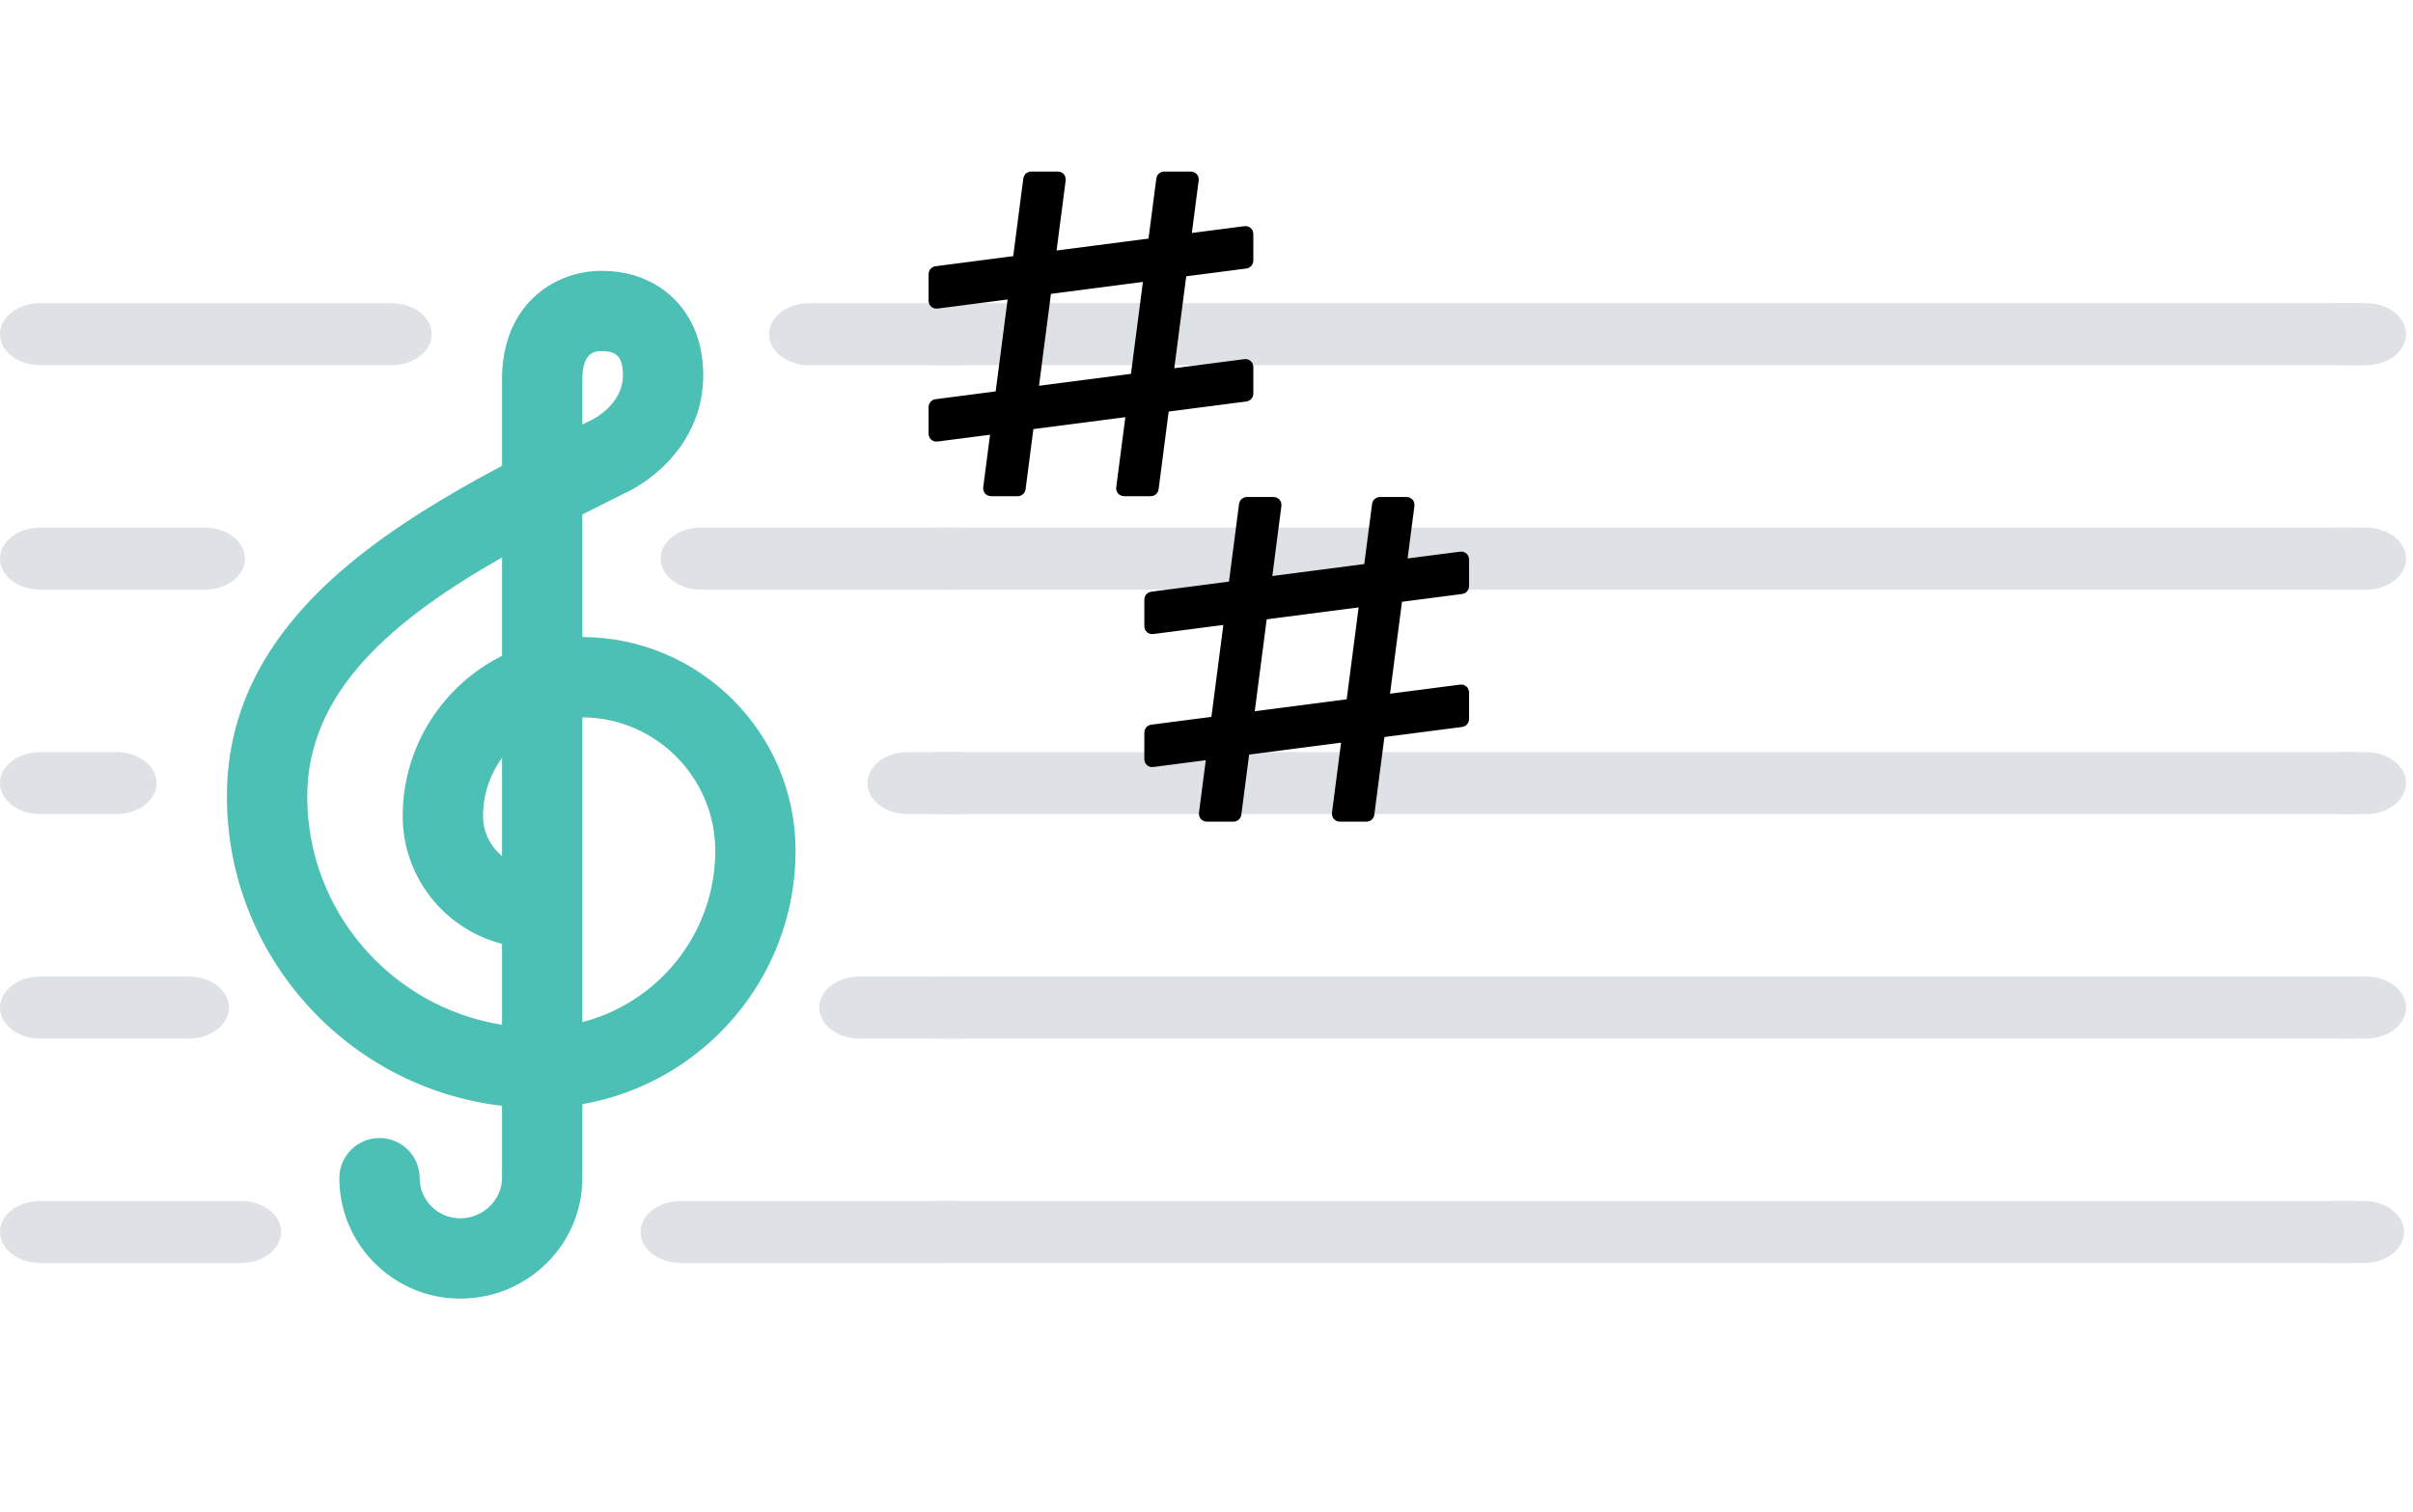
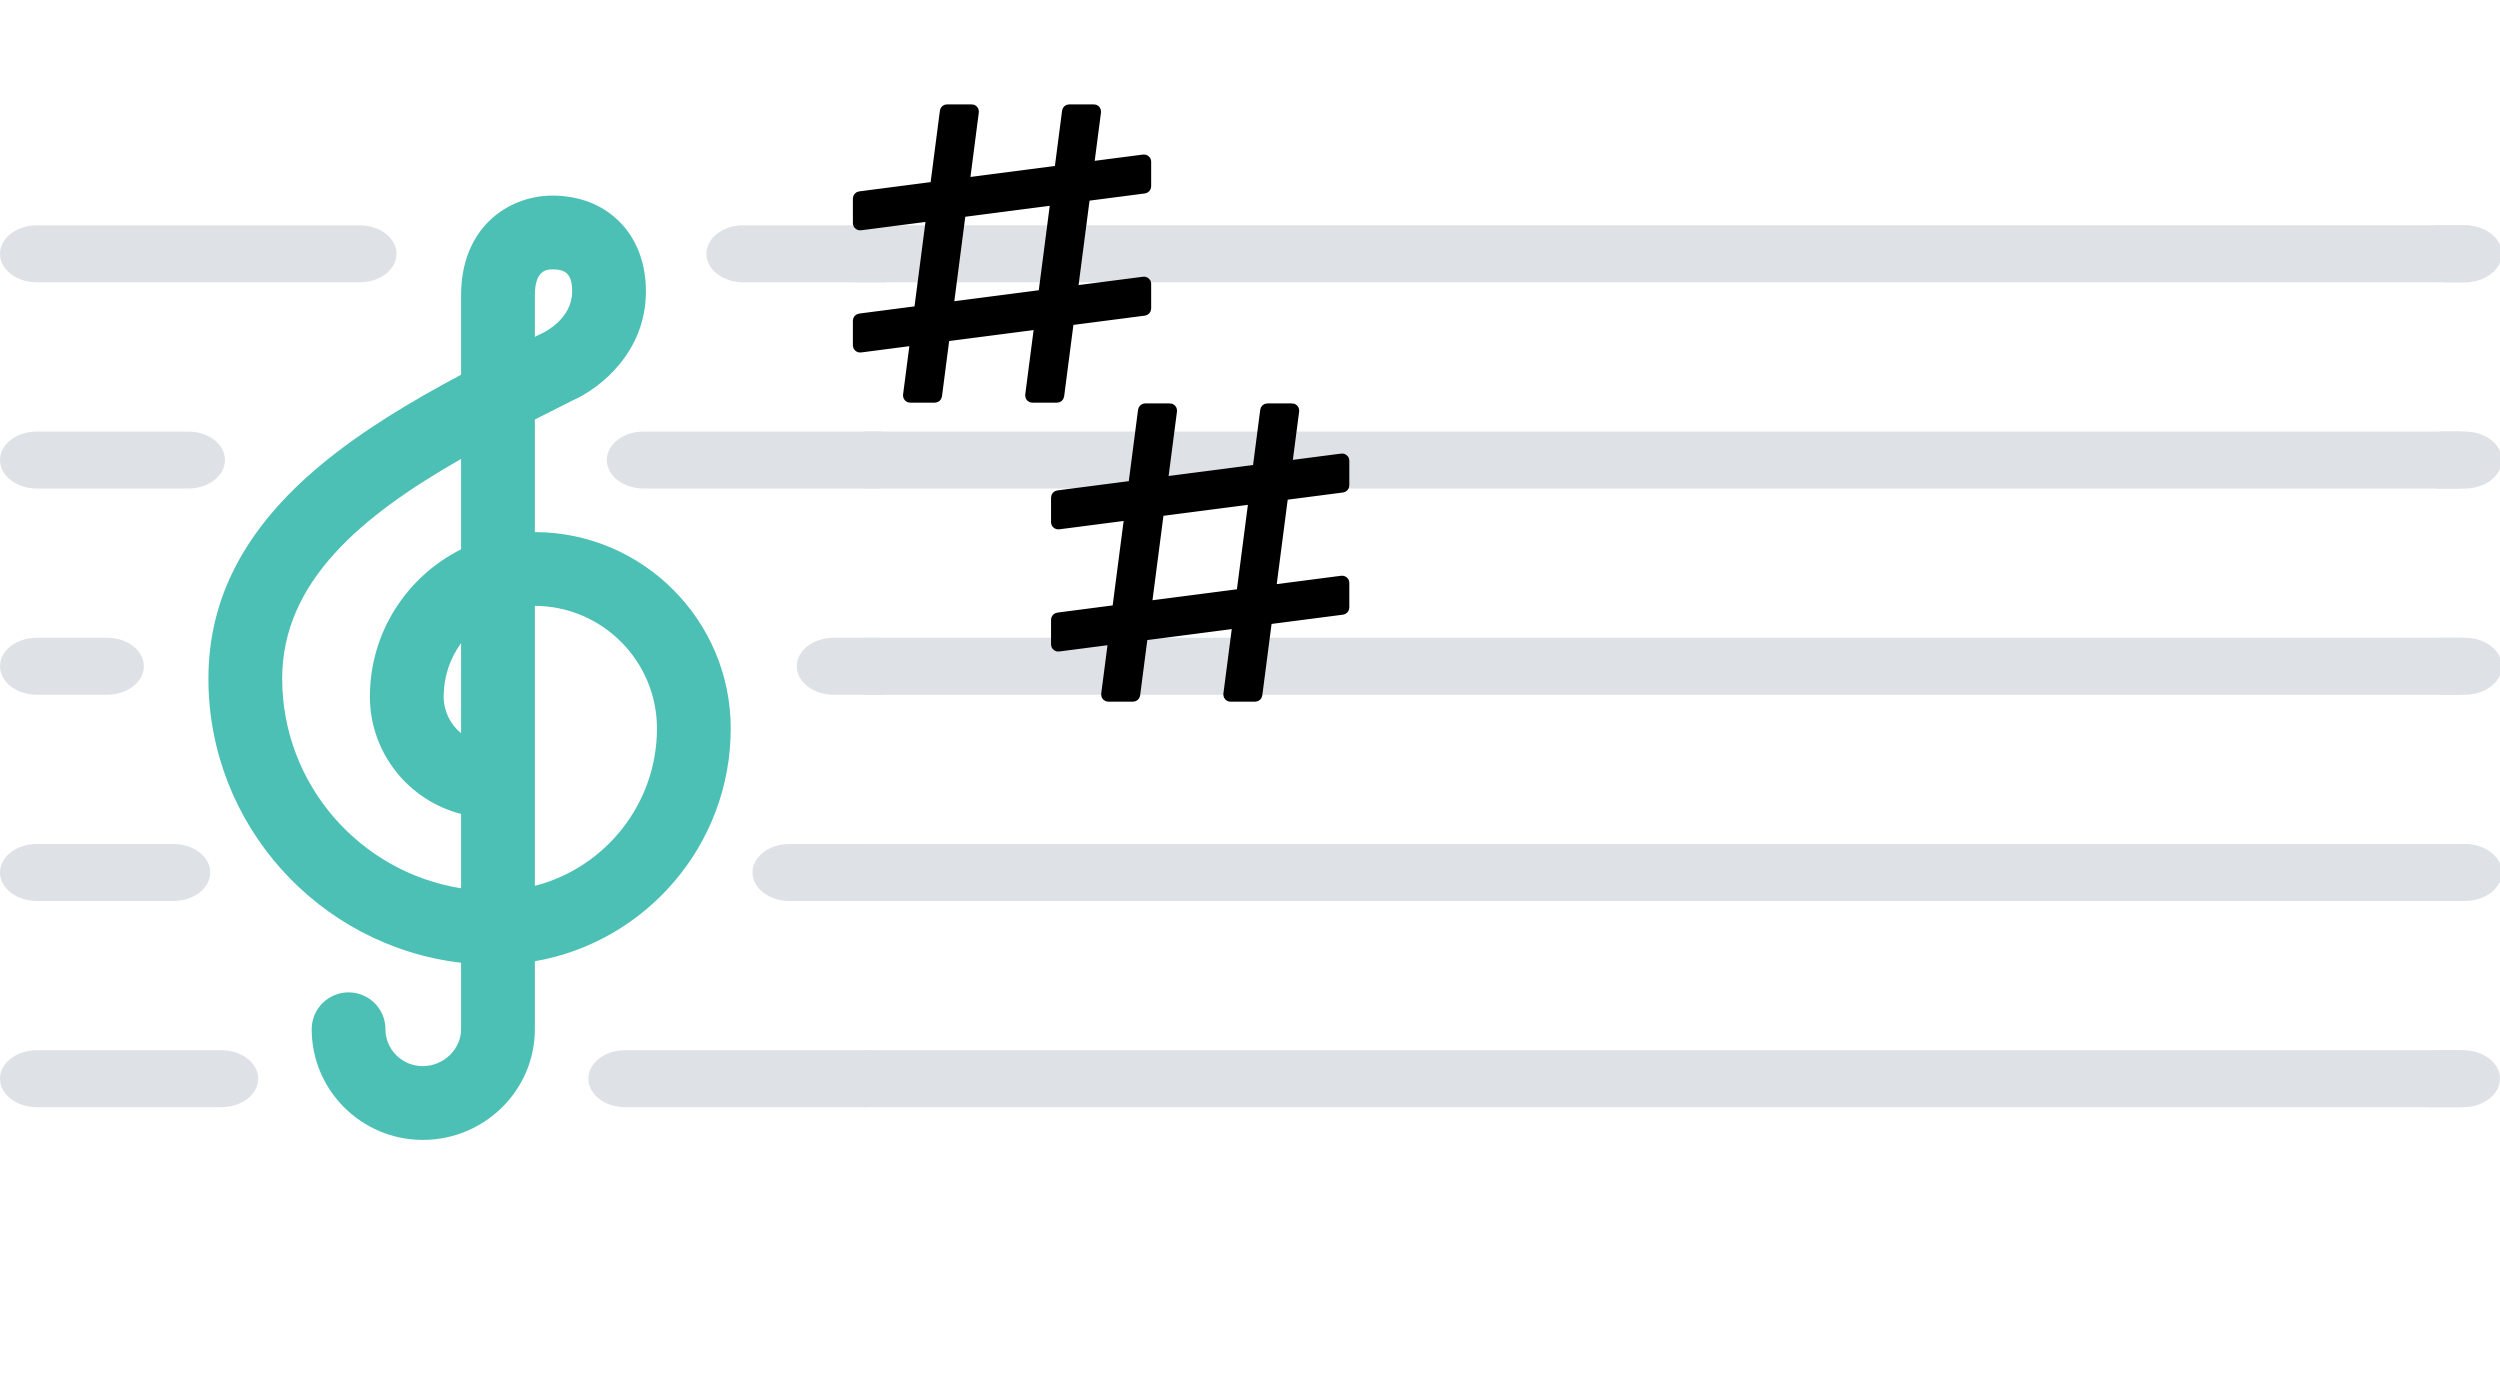
- <svg xmlns="http://www.w3.org/2000/svg" version="1.1" id="Capa_1" x="0px" y="0px" width="1397.14px" height="875.445px" viewBox="-20 -33.555 1397.14 875.445" enable-background="new -20 -33.555 1397.14 875.445" xml:space="preserve">
+ <svg xmlns="http://www.w3.org/2000/svg" version="1.1" id="Capa_1" x="0px" y="0px" width="1575.975px" height="875.445px" viewBox="-20 0 1575.975 875.445" enable-background="new -20 0 1575.975 875.445" xml:space="preserve">
  <g id="STAFF_2_">
    <g>
      <g>
        <g>
          <g>
-             <path fill="#DEE2E6" d="M1348.723,662.031h-18.794c-0.887,4.707-1.859,9.436-2.931,14.192       c-1.431,7.368-1.72,14.561-1.635,21.745h23.358c12.844,0,23.253-8.045,23.253-17.969S1361.566,662.031,1348.723,662.031z" />
-             <rect x="523.509" y="662.031" fill="#DEE2E6" width="819.58" height="35.938" />
-             <path fill="#DEE2E6" d="M529.14,676.224c1.07-4.757,2.044-9.485,2.931-14.192h-157.93c-12.843,0-23.254,8.045-23.254,17.969       s10.411,17.969,23.254,17.969h153.364C527.421,690.784,527.71,683.592,529.14,676.224z" />
-             <path fill="#DEE2E6" d="M119.519,662.031H3.253C-9.59,662.031-20,670.076-20,680s10.41,17.969,23.253,17.969h116.267       c12.843,0,23.253-8.045,23.253-17.969S132.362,662.031,119.519,662.031z" />
+             <path fill="#DEE2E6" d="M1532.723,662.031h-18.794c-0.887,4.707-1.859,9.436-2.931,14.191       c-1.432,7.368-1.721,14.562-1.636,21.745h23.358c12.844,0,23.253-8.045,23.253-17.969S1545.566,662.031,1532.723,662.031z" />
+             <rect x="524.51" y="662.031" fill="#DEE2E6" width="1007.182" height="35.938" />
+             <path fill="#DEE2E6" d="M529.14,676.224c1.07-4.757,2.044-9.484,2.931-14.191h-157.93c-12.843,0-23.254,8.045-23.254,17.969       s10.411,17.969,23.254,17.969h153.364C527.422,690.784,527.711,683.592,529.14,676.224z" />
+             <path fill="#DEE2E6" d="M119.519,662.031H3.253C-9.59,662.031-20,670.076-20,680s10.41,17.969,23.253,17.969H119.52       c12.843,0,23.253-8.045,23.253-17.969S132.362,662.031,119.519,662.031z" />
          </g>
          <g>
-             <path fill="#DEE2E6" d="M1349.885,532.031h-17.646c0.278,5.297,0.824,10.592,1.76,15.889       c0.771,6.706,1.275,13.383,1.542,20.049h14.345c12.843,0,23.253-8.044,23.253-17.969       C1373.139,540.076,1362.727,532.031,1349.885,532.031z" />
-             <rect x="523.509" y="532.031" fill="#DEE2E6" width="819.58" height="35.938" />
+             <path fill="#DEE2E6" d="M1533.885,532.031h-17.646c0.278,5.297,0.824,10.592,1.76,15.889       c0.771,6.706,1.275,13.383,1.543,20.049h14.345c12.843,0,23.253-8.044,23.253-17.969       C1557.139,540.076,1546.727,532.031,1533.885,532.031z" />
+             <rect x="524.51" y="532.031" fill="#DEE2E6" width="1007.182" height="35.938" />
            <path fill="#DEE2E6" d="M3.253,567.969h86.036c12.843,0,23.254-8.044,23.254-17.969c0-9.924-10.411-17.969-23.254-17.969H3.253       C-9.59,532.031-20,540.076-20,550C-20,559.925-9.59,567.969,3.253,567.969z" />
-             <path fill="#DEE2E6" d="M534.381,532.031h-56.765c-12.843,0-23.253,8.045-23.253,17.969c0,9.925,10.41,17.969,23.253,17.969       h60.065c-0.267-6.666-0.771-13.344-1.542-20.049C535.205,542.623,534.659,537.327,534.381,532.031z" />
+             <path fill="#DEE2E6" d="M534.382,532.031h-56.766c-12.843,0-23.253,8.045-23.253,17.969c0,9.925,10.41,17.969,23.253,17.969       h60.065c-0.268-6.666-0.771-13.344-1.542-20.049C535.205,542.623,534.659,537.327,534.382,532.031z" />
          </g>
          <g>
-             <path fill="#DEE2E6" d="M1349.885,402.031h-16.057c0.396,11.979,0.68,23.958,0.607,35.938h15.448       c12.843,0,23.253-8.045,23.253-17.969C1373.137,410.075,1362.727,402.031,1349.885,402.031z" />
-             <rect x="523.509" y="402.031" fill="#DEE2E6" width="819.58" height="35.937" />
-             <path fill="#DEE2E6" d="M3.253,437.969h44.182c12.843,0,23.253-8.045,23.253-17.969c0-9.925-10.41-17.969-23.253-17.969H3.253       C-9.59,402.031-20,410.076-20,420S-9.59,437.969,3.253,437.969z" />
+             <path fill="#DEE2E6" d="M1533.885,402.031h-16.058c0.396,11.979,0.681,23.958,0.607,35.938h15.448       c12.843,0,23.253-8.045,23.253-17.969C1557.137,410.075,1546.727,402.031,1533.885,402.031z" />
+             <rect x="524.51" y="402.031" fill="#DEE2E6" width="1007.182" height="35.937" />
+             <path fill="#DEE2E6" d="M3.253,437.969h44.183c12.843,0,23.253-8.045,23.253-17.969c0-9.925-10.41-17.969-23.253-17.969H3.253       C-9.59,402.031-20,410.076-20,420S-9.59,437.969,3.253,437.969z" />
            <path fill="#DEE2E6" d="M535.97,402.031h-30.449c-12.843,0-23.253,8.044-23.253,17.969c0,9.924,10.41,17.969,23.253,17.969       h31.058C536.65,425.989,536.366,414.01,535.97,402.031z" />
          </g>
          <g>
-             <path fill="#DEE2E6" d="M1349.885,272.031h-16.244c-1.058,11.979-1.519,23.958-1.607,35.938h17.853       c12.843,0,23.253-8.045,23.253-17.969S1362.727,272.031,1349.885,272.031z" />
-             <rect x="523.509" y="272.031" fill="#DEE2E6" width="819.58" height="35.938" />
-             <path fill="#DEE2E6" d="M3.253,307.969h95.338c12.844,0,23.254-8.045,23.254-17.969s-10.41-17.969-23.254-17.969H3.253       C-9.59,272.031-20,280.076-20,289.999C-20,299.923-9.59,307.969,3.253,307.969z" />
-             <path fill="#DEE2E6" d="M385.767,272.031c-12.843,0-23.253,8.044-23.253,17.969s10.41,17.969,23.253,17.969h148.407       c0.09-11.979,0.551-23.958,1.607-35.938H385.767L385.767,272.031z" />
+             <path fill="#DEE2E6" d="M1533.885,272.031h-16.244c-1.059,11.979-1.52,23.958-1.607,35.938h17.854       c12.843,0,23.253-8.045,23.253-17.969S1546.727,272.031,1533.885,272.031z" />
+             <rect x="524.51" y="272.031" fill="#DEE2E6" width="1007.182" height="35.938" />
+             <path fill="#DEE2E6" d="M3.253,307.969h95.338c12.845,0,23.255-8.045,23.255-17.969s-10.41-17.969-23.255-17.969H3.253       C-9.59,272.031-20,280.076-20,289.999C-20,299.923-9.59,307.969,3.253,307.969z" />
+             <path fill="#DEE2E6" d="M385.767,272.031c-12.843,0-23.253,8.044-23.253,17.969s10.41,17.969,23.253,17.969h148.407       c0.09-11.979,0.551-23.958,1.606-35.938H385.767L385.767,272.031z" />
          </g>
          <g>
-             <path fill="#DEE2E6" d="M1349.885,142.031h-19.688c1.429,2.806,2.526,5.65,2.801,8.608c1.758,9.056,2.813,18.179,3.374,27.329       h13.513c12.843,0,23.253-8.044,23.253-17.968C1373.138,150.076,1362.727,142.031,1349.885,142.031z" />
-             <rect x="519.139" y="142.031" fill="#DEE2E6" width="828.188" height="35.937" />
-             <path fill="#DEE2E6" d="M532.34,142.031h-83.789c-12.844,0-23.253,8.044-23.253,17.968c0,9.923,10.409,17.969,23.253,17.969       h89.964c-0.562-9.149-1.616-18.272-3.374-27.329C534.866,147.681,533.768,144.837,532.34,142.031z" />
-             <path fill="#DEE2E6" d="M3.253,177.968h203.465c12.844,0,23.254-8.044,23.254-17.969s-10.41-17.968-23.254-17.968H3.253       C-9.59,142.031-20,150.075-20,160S-9.59,177.968,3.253,177.968z" />
+             <path fill="#DEE2E6" d="M1533.885,142.031h-19.688c1.429,2.806,2.526,5.65,2.802,8.608c1.758,9.056,2.813,18.179,3.373,27.329       h13.514c12.843,0,23.253-8.044,23.253-17.968S1546.727,142.031,1533.885,142.031z" />
+             <rect x="519.139" y="142.031" fill="#DEE2E6" width="1017.76" height="35.937" />
+             <path fill="#DEE2E6" d="M532.341,142.031h-83.789c-12.844,0-23.253,8.044-23.253,17.968c0,9.923,10.409,17.969,23.253,17.969       h89.964c-0.563-9.149-1.616-18.272-3.374-27.329C534.866,147.681,533.768,144.837,532.341,142.031z" />
+             <path fill="#DEE2E6" d="M3.253,177.968h203.465c12.845,0,23.255-8.044,23.255-17.969s-10.41-17.968-23.255-17.968H3.253       C-9.59,142.031-20,150.075-20,160S-9.59,177.968,3.253,177.968z" />
          </g>
        </g>
      </g>
    </g>
  </g>
-   <path id="CLEF_2_" fill="#4DC0B5" d="M440.645,459.21c0-68.152-55.359-123.619-123.475-123.789V264.45  c7.865-4.009,15.778-7.983,23.667-11.941c17.585-7.753,46.344-30.54,46.344-68.746c0-22.784-9.236-36.675-16.984-44.315  c-10.709-10.563-25.26-16.144-42.081-16.144c-0.272,0-0.545,0.005-0.878,0.012c-27.247,0.464-56.573,20.307-56.573,62.772v50.13  c-31.739,16.932-62.357,35.229-88.325,56.812c-47.748,39.69-70.959,83.773-70.959,134.761c0,92.321,69.726,168.662,159.284,179.12  v41.915c0,12.604-11.064,23.253-24.164,23.253c-12.961,0-23.505-10.432-23.505-23.253c0-12.843-10.41-23.254-23.253-23.254  s-23.254,10.411-23.254,23.254c0,38.465,31.407,69.759,70.012,69.759c38.967,0,70.671-31.294,70.671-69.759v-42.869  C387.202,593.846,440.645,532.649,440.645,459.21z M270.664,462.209c-6.699-5.477-10.984-13.8-10.984-23.105  c0-12.573,4.081-24.214,10.984-33.663V462.209z M270.664,346.289c-34.053,17.016-57.491,52.229-57.491,92.813  c0,35.592,24.483,65.567,57.491,73.984v46.885c-63.83-10.129-112.776-65.546-112.776-132.181  c0-61.271,50.313-102.81,112.776-138.491V346.289z M317.171,186.088c0-16.087,7.89-16.221,10.794-16.271l0.282-0.006  c7.873,0.024,12.43,2.348,12.43,13.952c0,16.983-17.041,25.446-18.865,26.301c-0.541,0.218-0.677,0.298-1.25,0.586  c-1.131,0.566-2.26,1.135-3.391,1.702V186.088z M317.171,558.427v-176.5c42.472,0.169,76.968,34.772,76.968,77.282  C394.138,506.9,361.372,547.082,317.171,558.427z" />
+   <path id="CLEF_2_" fill="#4DC0B5" d="M440.645,459.21c0-68.152-55.359-123.619-123.475-123.789V264.45  c7.864-4.009,15.777-7.983,23.667-11.941c17.585-7.753,46.344-30.54,46.344-68.746c0-22.784-9.236-36.675-16.984-44.315  c-10.709-10.563-25.26-16.144-42.081-16.144c-0.271,0-0.545,0.005-0.878,0.012c-27.247,0.464-56.573,20.307-56.573,62.772v50.13  c-31.739,16.932-62.356,35.229-88.325,56.813c-47.748,39.69-70.959,83.773-70.959,134.761c0,92.321,69.727,168.662,159.284,179.12  v41.915c0,12.604-11.063,23.253-24.164,23.253c-12.961,0-23.505-10.433-23.505-23.253c0-12.843-10.41-23.254-23.253-23.254  s-23.254,10.411-23.254,23.254c0,38.465,31.407,69.759,70.012,69.759c38.967,0,70.672-31.294,70.672-69.759v-42.869  C387.202,593.846,440.645,532.649,440.645,459.21z M270.664,462.209c-6.699-5.477-10.983-13.8-10.983-23.105  c0-12.572,4.081-24.214,10.983-33.662V462.209z M270.664,346.289c-34.053,17.016-57.491,52.229-57.491,92.813  c0,35.593,24.483,65.567,57.491,73.984v46.885c-63.83-10.129-112.775-65.546-112.775-132.181  c0-61.271,50.313-102.81,112.775-138.491V346.289z M317.172,186.088c0-16.087,7.89-16.221,10.794-16.271l0.281-0.006  c7.873,0.024,12.431,2.348,12.431,13.952c0,16.983-17.041,25.446-18.865,26.301c-0.541,0.218-0.677,0.298-1.25,0.586  c-1.131,0.566-2.26,1.135-3.391,1.702V186.088L317.172,186.088z M317.172,558.427v-176.5c42.472,0.169,76.968,34.772,76.968,77.282  C394.138,506.9,361.372,547.082,317.172,558.427z" />
  <g id="SHARPS">
-     <path stroke="#000000" stroke-width="7" stroke-linecap="round" stroke-linejoin="round" stroke-miterlimit="10" d="M701.3,118.476   c0.506-0.069,0.883-0.502,0.883-1.008v-15.563c0-0.615-0.538-1.083-1.142-1.006l-35.005,4.54l4.546-34.999   c0.078-0.609-0.395-1.148-1.009-1.148H654.01c-0.508,0-0.938,0.382-1.007,0.886l-4.882,37.587l-60.413,7.839l5.857-45.163   c0.082-0.609-0.395-1.148-1.008-1.148h-15.564c-0.509,0-0.941,0.382-1.01,0.886l-6.197,47.753l-47.751,6.195   c-0.505,0.068-0.884,0.497-0.884,1.008v15.562c0,0.616,0.541,1.089,1.147,1.01l45.165-5.859l-7.836,60.415l-37.592,4.881   c-0.505,0.067-0.884,0.497-0.884,1.008v15.563c0,0.613,0.541,1.088,1.147,1.006l34.999-4.542l-4.542,35.002   c-0.077,0.608,0.393,1.148,1.007,1.148h15.564c0.508,0,0.942-0.383,1.009-0.889l4.877-37.586l60.417-7.842l-5.858,45.169   c-0.081,0.608,0.394,1.148,1.008,1.148h15.563c0.509,0,0.945-0.383,1.012-0.889l6.19-47.753l47.756-6.191   c0.509-0.071,0.882-0.498,0.882-1.011v-15.564c0-0.608-0.537-1.088-1.141-1.009l-45.173,5.858l7.843-60.415L701.3,118.476z    M637.959,186.095l-60.422,7.845l7.843-60.42l60.418-7.842L637.959,186.095z" />
-     <path stroke="#000000" stroke-width="7" stroke-linecap="round" stroke-linejoin="round" stroke-miterlimit="10" d="   M826.216,306.984c0.5-0.069,0.882-0.498,0.882-1.008v-15.563c0-0.615-0.544-1.083-1.146-1.006l-35,4.54l4.546-34.998   c0.075-0.609-0.395-1.146-1.009-1.146h-15.563c-0.508,0-0.944,0.379-1.009,0.883l-4.881,37.587l-60.411,7.843l5.856-45.167   c0.082-0.609-0.395-1.147-1.012-1.147h-15.563c-0.506,0-0.938,0.38-1.007,0.884l-6.197,47.754l-47.752,6.194   c-0.503,0.068-0.883,0.497-0.883,1.008v15.562c0,0.617,0.541,1.089,1.148,1.012l45.164-5.862l-7.841,60.416l-37.589,4.885   c-0.503,0.063-0.883,0.493-0.883,1.005v15.562c0,0.617,0.541,1.089,1.148,1.007l34.996-4.543l-4.543,35.003   c-0.072,0.604,0.392,1.147,1.009,1.147h15.563c0.508,0,0.946-0.383,1.013-0.891l4.877-37.584l60.411-7.842l-5.856,45.17   c-0.082,0.604,0.396,1.147,1.012,1.147h15.563c0.508,0,0.938-0.383,1.004-0.891l6.198-47.752l47.755-6.191   c0.506-0.068,0.883-0.499,0.883-1.01v-15.563c0-0.612-0.545-1.087-1.146-1.008l-45.167,5.858l7.843-60.414L826.216,306.984z    M762.868,374.604l-60.415,7.844l7.844-60.42l60.417-7.839L762.868,374.604z" />
-     <path display="none" stroke="#000000" stroke-width="7" stroke-linecap="round" stroke-linejoin="round" stroke-miterlimit="10" d="   M957.982,73.451c0.504-0.069,0.882-0.501,0.882-1.008V56.879c0-0.615-0.537-1.086-1.141-1.009l-35.005,4.543l4.546-35.001   c0.078-0.606-0.395-1.146-1.01-1.146h-15.563c-0.508,0-0.938,0.382-1.008,0.884l-4.882,37.589l-60.411,7.84l5.857-45.166   c0.081-0.606-0.396-1.146-1.013-1.146h-15.563c-0.506,0-0.938,0.382-1.006,0.883l-6.197,47.753L778.718,79.1   c-0.504,0.07-0.884,0.495-0.884,1.009v15.562c0,0.613,0.542,1.089,1.148,1.01l45.164-5.86l-7.841,60.415l-37.588,4.881   c-0.504,0.063-0.884,0.497-0.884,1.005v15.562c0,0.617,0.542,1.089,1.148,1.01l34.995-4.546l-4.535,35.002   c-0.076,0.607,0.385,1.151,1.002,1.151h15.563c0.508,0,0.946-0.382,1.013-0.89l4.877-37.588l60.419-7.839l-5.864,45.166   c-0.081,0.607,0.396,1.151,1.012,1.151h15.563c0.509,0,0.94-0.382,1.012-0.89l6.19-47.753l47.756-6.194   c0.505-0.068,0.882-0.495,0.882-1.01v-15.563c0-0.611-0.537-1.087-1.141-1.008l-45.173,5.857l7.843-60.414L957.982,73.451z    M894.641,141.066l-60.422,7.848l7.844-60.42l60.418-7.843L894.641,141.066z" />
-     <path display="none" stroke="#000000" stroke-width="7" stroke-linecap="round" stroke-linejoin="round" stroke-miterlimit="10" d="   M1084.421,248.55c0.508-0.071,0.887-0.502,0.887-1.011v-15.564c0-0.611-0.541-1.083-1.146-1.006l-35.004,4.54l4.545-34.998   c0.078-0.608-0.394-1.145-1.009-1.145h-15.563c-0.509,0-0.938,0.382-1.002,0.882l-4.881,37.59l-60.419,7.84l5.857-45.167   c0.082-0.608-0.396-1.145-1.009-1.145h-15.562c-0.512,0-0.943,0.382-1.011,0.882l-6.198,47.754l-47.752,6.194   c-0.503,0.072-0.883,0.497-0.883,1.011v15.562c0,0.613,0.541,1.089,1.148,1.01l45.163-5.86l-7.84,60.415l-37.589,4.881   c-0.503,0.063-0.883,0.497-0.883,1.005v15.562c0,0.617,0.541,1.089,1.148,1.007l34.996-4.543l-4.536,35.001   c-0.077,0.608,0.393,1.153,1.002,1.153h15.563c0.515,0,0.944-0.382,1.011-0.893l4.877-37.585l60.42-7.839l-5.857,45.165   c-0.082,0.608,0.391,1.153,1.004,1.153h15.563c0.51,0,0.947-0.382,1.012-0.893l6.194-47.752l47.753-6.192   c0.512-0.068,0.886-0.499,0.886-1.01v-15.563c0-0.612-0.541-1.087-1.146-1.008l-45.172,5.857l7.842-60.414L1084.421,248.55z    M1021.082,316.166l-60.424,7.846l7.844-60.419l60.419-7.843L1021.082,316.166z" />
-     <path display="none" stroke="#000000" stroke-width="7" stroke-linecap="round" stroke-linejoin="round" stroke-miterlimit="10" d="   M1212.673,442.409c0.506-0.068,0.888-0.499,0.888-1.011v-15.561c0-0.615-0.544-1.083-1.148-1.006l-35,4.539l4.541-34.998   c0.078-0.609-0.394-1.149-1.007-1.149h-15.562c-0.512,0-0.941,0.382-1.005,0.886l-4.88,37.586l-60.42,7.84l5.857-45.163   c0.082-0.609-0.394-1.149-1.005-1.149h-15.563c-0.514,0-0.946,0.382-1.015,0.886l-6.193,47.75l-47.755,6.198   c-0.505,0.068-0.884,0.493-0.884,1.005v15.564c0,0.612,0.541,1.088,1.148,1.011l45.163-5.86L1071,520.197l-37.593,4.882   c-0.505,0.063-0.884,0.493-0.884,1.001v15.563c0,0.616,0.541,1.092,1.148,1.011l35.003-4.547l-4.543,35.005   c-0.077,0.608,0.393,1.15,1.004,1.15h15.566c0.51,0,0.939-0.38,1.006-0.894l4.877-37.586l60.42-7.841l-5.857,45.17   c-0.082,0.608,0.391,1.15,1.004,1.15h15.563c0.512,0,0.946-0.38,1.011-0.894l6.197-47.753l47.75-6.188   c0.512-0.068,0.889-0.502,0.889-1.014v-15.563c0-0.612-0.545-1.083-1.148-1.005l-45.166,5.857l7.838-60.417L1212.673,442.409z    M1149.332,510.028l-60.423,7.843l7.843-60.418l60.422-7.844L1149.332,510.028z" />
-     <path display="none" stroke="#000000" stroke-width="7" stroke-linecap="round" stroke-linejoin="round" stroke-miterlimit="10" d="   M1324.268,184.815c0.501-0.068,0.883-0.501,0.883-1.008v-15.563c0-0.615-0.544-1.083-1.147-1.006l-34.999,4.54l4.54-34.999   c0.076-0.609-0.388-1.148-1.003-1.148h-15.563c-0.511,0-0.945,0.382-1.009,0.886l-4.881,37.587l-60.417,7.839l5.855-45.163   c0.085-0.609-0.388-1.148-1.005-1.148h-15.563c-0.507,0-0.94,0.382-1.014,0.886l-6.19,47.752l-47.752,6.196   c-0.509,0.068-0.884,0.496-0.884,1.008v15.561c0,0.617,0.535,1.089,1.143,1.011l45.17-5.86l-7.84,60.415l-37.589,4.881   c-0.509,0.067-0.884,0.497-0.884,1.007v15.563c0,0.613,0.535,1.089,1.143,1.007l35.002-4.543l-4.543,35.001   c-0.077,0.608,0.393,1.149,1.01,1.149h15.563c0.508,0,0.939-0.383,1.009-0.89l4.876-37.588l60.416-7.84l-5.857,45.168   c-0.082,0.608,0.397,1.149,1.012,1.149h15.561c0.511,0,0.941-0.383,1.007-0.89l6.198-47.753l47.755-6.191   c0.506-0.071,0.882-0.498,0.882-1.013v-15.563c0-0.608-0.544-1.087-1.147-1.008l-45.166,5.857l7.843-60.414L1324.268,184.815z    M1260.922,252.435l-60.415,7.844l7.837-60.419l60.424-7.843L1260.922,252.435z" />
+     <path stroke="#000000" stroke-width="7" stroke-linecap="round" stroke-linejoin="round" stroke-miterlimit="10" d="   M701.301,118.476c0.506-0.069,0.883-0.502,0.883-1.008v-15.563c0-0.615-0.538-1.083-1.143-1.006l-35.005,4.54l4.546-34.999   c0.078-0.609-0.395-1.148-1.009-1.148H654.01c-0.508,0-0.938,0.382-1.007,0.886l-4.883,37.587l-60.413,7.839l5.857-45.163   c0.082-0.609-0.395-1.148-1.008-1.148h-15.564c-0.509,0-0.94,0.382-1.01,0.886l-6.197,47.753l-47.751,6.195   c-0.505,0.068-0.884,0.497-0.884,1.008v15.563c0,0.616,0.541,1.089,1.147,1.01l45.165-5.859l-7.837,60.415l-37.592,4.881   c-0.505,0.067-0.884,0.497-0.884,1.008v15.563c0,0.613,0.541,1.088,1.147,1.006l34.999-4.542l-4.542,35.002   c-0.077,0.608,0.393,1.148,1.007,1.148h15.563c0.509,0,0.942-0.383,1.009-0.889l4.878-37.586l60.417-7.842l-5.858,45.169   c-0.081,0.608,0.394,1.148,1.008,1.148h15.563c0.509,0,0.944-0.383,1.012-0.889l6.19-47.753l47.756-6.191   c0.509-0.071,0.882-0.498,0.882-1.011v-15.564c0-0.608-0.537-1.088-1.141-1.009l-45.174,5.858l7.844-60.415L701.301,118.476z    M637.96,186.095l-60.423,7.845l7.844-60.42l60.418-7.842L637.96,186.095z" />
+     <path stroke="#000000" stroke-width="7" stroke-linecap="round" stroke-linejoin="round" stroke-miterlimit="10" d="   M826.217,306.984c0.5-0.069,0.882-0.498,0.882-1.008v-15.563c0-0.615-0.544-1.083-1.146-1.006l-35,4.54l4.547-34.998   c0.074-0.609-0.396-1.146-1.01-1.146h-15.563c-0.508,0-0.944,0.379-1.009,0.883l-4.882,37.587l-60.41,7.843l5.855-45.167   c0.082-0.609-0.395-1.147-1.012-1.147h-15.563c-0.506,0-0.938,0.38-1.007,0.884l-6.197,47.754l-47.752,6.194   c-0.503,0.068-0.883,0.497-0.883,1.008v15.562c0,0.617,0.541,1.089,1.148,1.012l45.164-5.862l-7.842,60.416l-37.589,4.885   c-0.503,0.063-0.883,0.493-0.883,1.005v15.562c0,0.617,0.541,1.089,1.148,1.008l34.996-4.544l-4.543,35.004   c-0.072,0.604,0.392,1.146,1.009,1.146h15.563c0.508,0,0.946-0.383,1.014-0.891l4.877-37.584l60.41-7.842l-5.855,45.17   c-0.082,0.604,0.396,1.146,1.012,1.146h15.563c0.508,0,0.938-0.383,1.004-0.891l6.198-47.752l47.755-6.191   c0.506-0.068,0.883-0.499,0.883-1.01v-15.563c0-0.612-0.545-1.087-1.146-1.008l-45.167,5.858l7.844-60.414L826.217,306.984z    M762.868,374.604l-60.415,7.844l7.845-60.42l60.417-7.839L762.868,374.604z" />
+     <path display="none" stroke="#000000" stroke-width="7" stroke-linecap="round" stroke-linejoin="round" stroke-miterlimit="10" d="   M957.982,73.451c0.504-0.069,0.882-0.501,0.882-1.008V56.879c0-0.615-0.537-1.086-1.141-1.009l-35.005,4.543l4.546-35.001   c0.078-0.606-0.396-1.146-1.01-1.146h-15.563c-0.508,0-0.938,0.382-1.008,0.884l-4.882,37.589l-60.411,7.84l5.856-45.166   c0.081-0.606-0.396-1.146-1.013-1.146h-15.563c-0.507,0-0.938,0.382-1.007,0.883l-6.196,47.753l-47.75,6.197   c-0.504,0.07-0.884,0.495-0.884,1.009v15.562c0,0.613,0.542,1.089,1.147,1.01l45.164-5.86l-7.841,60.415l-37.588,4.881   c-0.504,0.063-0.884,0.497-0.884,1.005v15.562c0,0.617,0.542,1.089,1.147,1.01l34.995-4.546l-4.535,35.002   c-0.076,0.607,0.385,1.151,1.002,1.151h15.563c0.508,0,0.945-0.382,1.013-0.89l4.877-37.588l60.419-7.839l-5.864,45.166   c-0.081,0.607,0.396,1.151,1.013,1.151h15.563c0.509,0,0.94-0.382,1.013-0.89l6.189-47.753l47.756-6.194   c0.505-0.068,0.882-0.495,0.882-1.01v-15.563c0-0.611-0.536-1.087-1.141-1.008l-45.173,5.857l7.843-60.414L957.982,73.451z    M894.641,141.066l-60.422,7.848l7.844-60.42l60.418-7.843L894.641,141.066z" />
+     <path display="none" stroke="#000000" stroke-width="7" stroke-linecap="round" stroke-linejoin="round" stroke-miterlimit="10" d="   M1084.422,248.55c0.508-0.071,0.887-0.502,0.887-1.011v-15.564c0-0.611-0.541-1.083-1.146-1.006l-35.004,4.54l4.545-34.998   c0.078-0.608-0.394-1.145-1.009-1.145h-15.563c-0.51,0-0.938,0.382-1.002,0.882l-4.881,37.59l-60.42,7.84l5.857-45.167   c0.082-0.608-0.396-1.145-1.009-1.145h-15.563c-0.512,0-0.942,0.382-1.011,0.882l-6.198,47.754l-47.752,6.194   c-0.503,0.072-0.883,0.497-0.883,1.011v15.562c0,0.613,0.541,1.089,1.148,1.01l45.163-5.86l-7.841,60.415l-37.589,4.881   c-0.503,0.063-0.883,0.497-0.883,1.005v15.562c0,0.617,0.541,1.089,1.148,1.007l34.996-4.543l-4.536,35.001   c-0.077,0.608,0.393,1.153,1.002,1.153h15.563c0.516,0,0.944-0.382,1.011-0.893l4.877-37.585l60.421-7.839l-5.857,45.165   c-0.082,0.608,0.391,1.153,1.004,1.153h15.563c0.51,0,0.946-0.382,1.012-0.893l6.193-47.752l47.754-6.192   c0.512-0.068,0.886-0.499,0.886-1.01v-15.563c0-0.612-0.541-1.087-1.146-1.008l-45.172,5.857l7.843-60.414L1084.422,248.55z    M1021.082,316.166l-60.424,7.846l7.845-60.419l60.418-7.843L1021.082,316.166z" />
+     <path display="none" stroke="#000000" stroke-width="7" stroke-linecap="round" stroke-linejoin="round" stroke-miterlimit="10" d="   M1212.674,442.409c0.506-0.068,0.888-0.499,0.888-1.011v-15.562c0-0.615-0.544-1.083-1.148-1.006l-35,4.539l4.541-34.998   c0.078-0.609-0.394-1.149-1.007-1.149h-15.562c-0.512,0-0.941,0.382-1.005,0.886l-4.88,37.586l-60.421,7.84l5.857-45.163   c0.082-0.609-0.394-1.149-1.005-1.149h-15.563c-0.514,0-0.945,0.382-1.015,0.886l-6.193,47.75l-47.755,6.197   c-0.505,0.068-0.884,0.493-0.884,1.006v15.563c0,0.612,0.541,1.088,1.148,1.011l45.162-5.859l-7.832,60.42l-37.594,4.882   c-0.505,0.063-0.884,0.493-0.884,1.001v15.563c0,0.616,0.541,1.093,1.147,1.012l35.004-4.547l-4.543,35.005   c-0.077,0.607,0.393,1.149,1.004,1.149h15.565c0.511,0,0.939-0.38,1.007-0.894l4.877-37.586l60.42-7.841l-5.857,45.17   c-0.082,0.607,0.391,1.149,1.004,1.149h15.563c0.512,0,0.945-0.38,1.011-0.894l6.197-47.753l47.75-6.188   c0.512-0.067,0.889-0.502,0.889-1.014V502.85c0-0.612-0.545-1.084-1.148-1.006l-45.166,5.857l7.839-60.417L1212.674,442.409z    M1149.333,510.028l-60.424,7.843l7.844-60.418l60.422-7.844L1149.333,510.028z" />
+     <path display="none" stroke="#000000" stroke-width="7" stroke-linecap="round" stroke-linejoin="round" stroke-miterlimit="10" d="   M1324.268,184.815c0.501-0.068,0.883-0.501,0.883-1.008v-15.563c0-0.615-0.544-1.083-1.146-1.006l-34.999,4.54l4.54-34.999   c0.076-0.609-0.389-1.148-1.004-1.148h-15.563c-0.511,0-0.945,0.382-1.009,0.886l-4.881,37.587l-60.417,7.839l5.854-45.163   c0.085-0.609-0.388-1.148-1.005-1.148h-15.563c-0.508,0-0.94,0.382-1.015,0.886l-6.189,47.752l-47.752,6.196   c-0.51,0.068-0.885,0.496-0.885,1.008v15.561c0,0.617,0.535,1.089,1.144,1.011l45.17-5.86l-7.84,60.415l-37.589,4.881   c-0.51,0.067-0.885,0.497-0.885,1.007v15.563c0,0.613,0.535,1.089,1.144,1.007l35.002-4.543l-4.543,35.001   c-0.077,0.608,0.393,1.149,1.01,1.149h15.563c0.509,0,0.939-0.383,1.01-0.89l4.876-37.588l60.416-7.84l-5.857,45.168   c-0.082,0.608,0.397,1.149,1.012,1.149h15.562c0.511,0,0.941-0.383,1.007-0.89l6.198-47.753l47.755-6.191   c0.506-0.071,0.882-0.498,0.882-1.013v-15.563c0-0.608-0.544-1.087-1.146-1.008l-45.166,5.857l7.843-60.414L1324.268,184.815z    M1260.923,252.435l-60.415,7.844l7.837-60.419l60.424-7.843L1260.923,252.435z" />
  </g>
  <g id="FLATS">
</g>
</svg>
